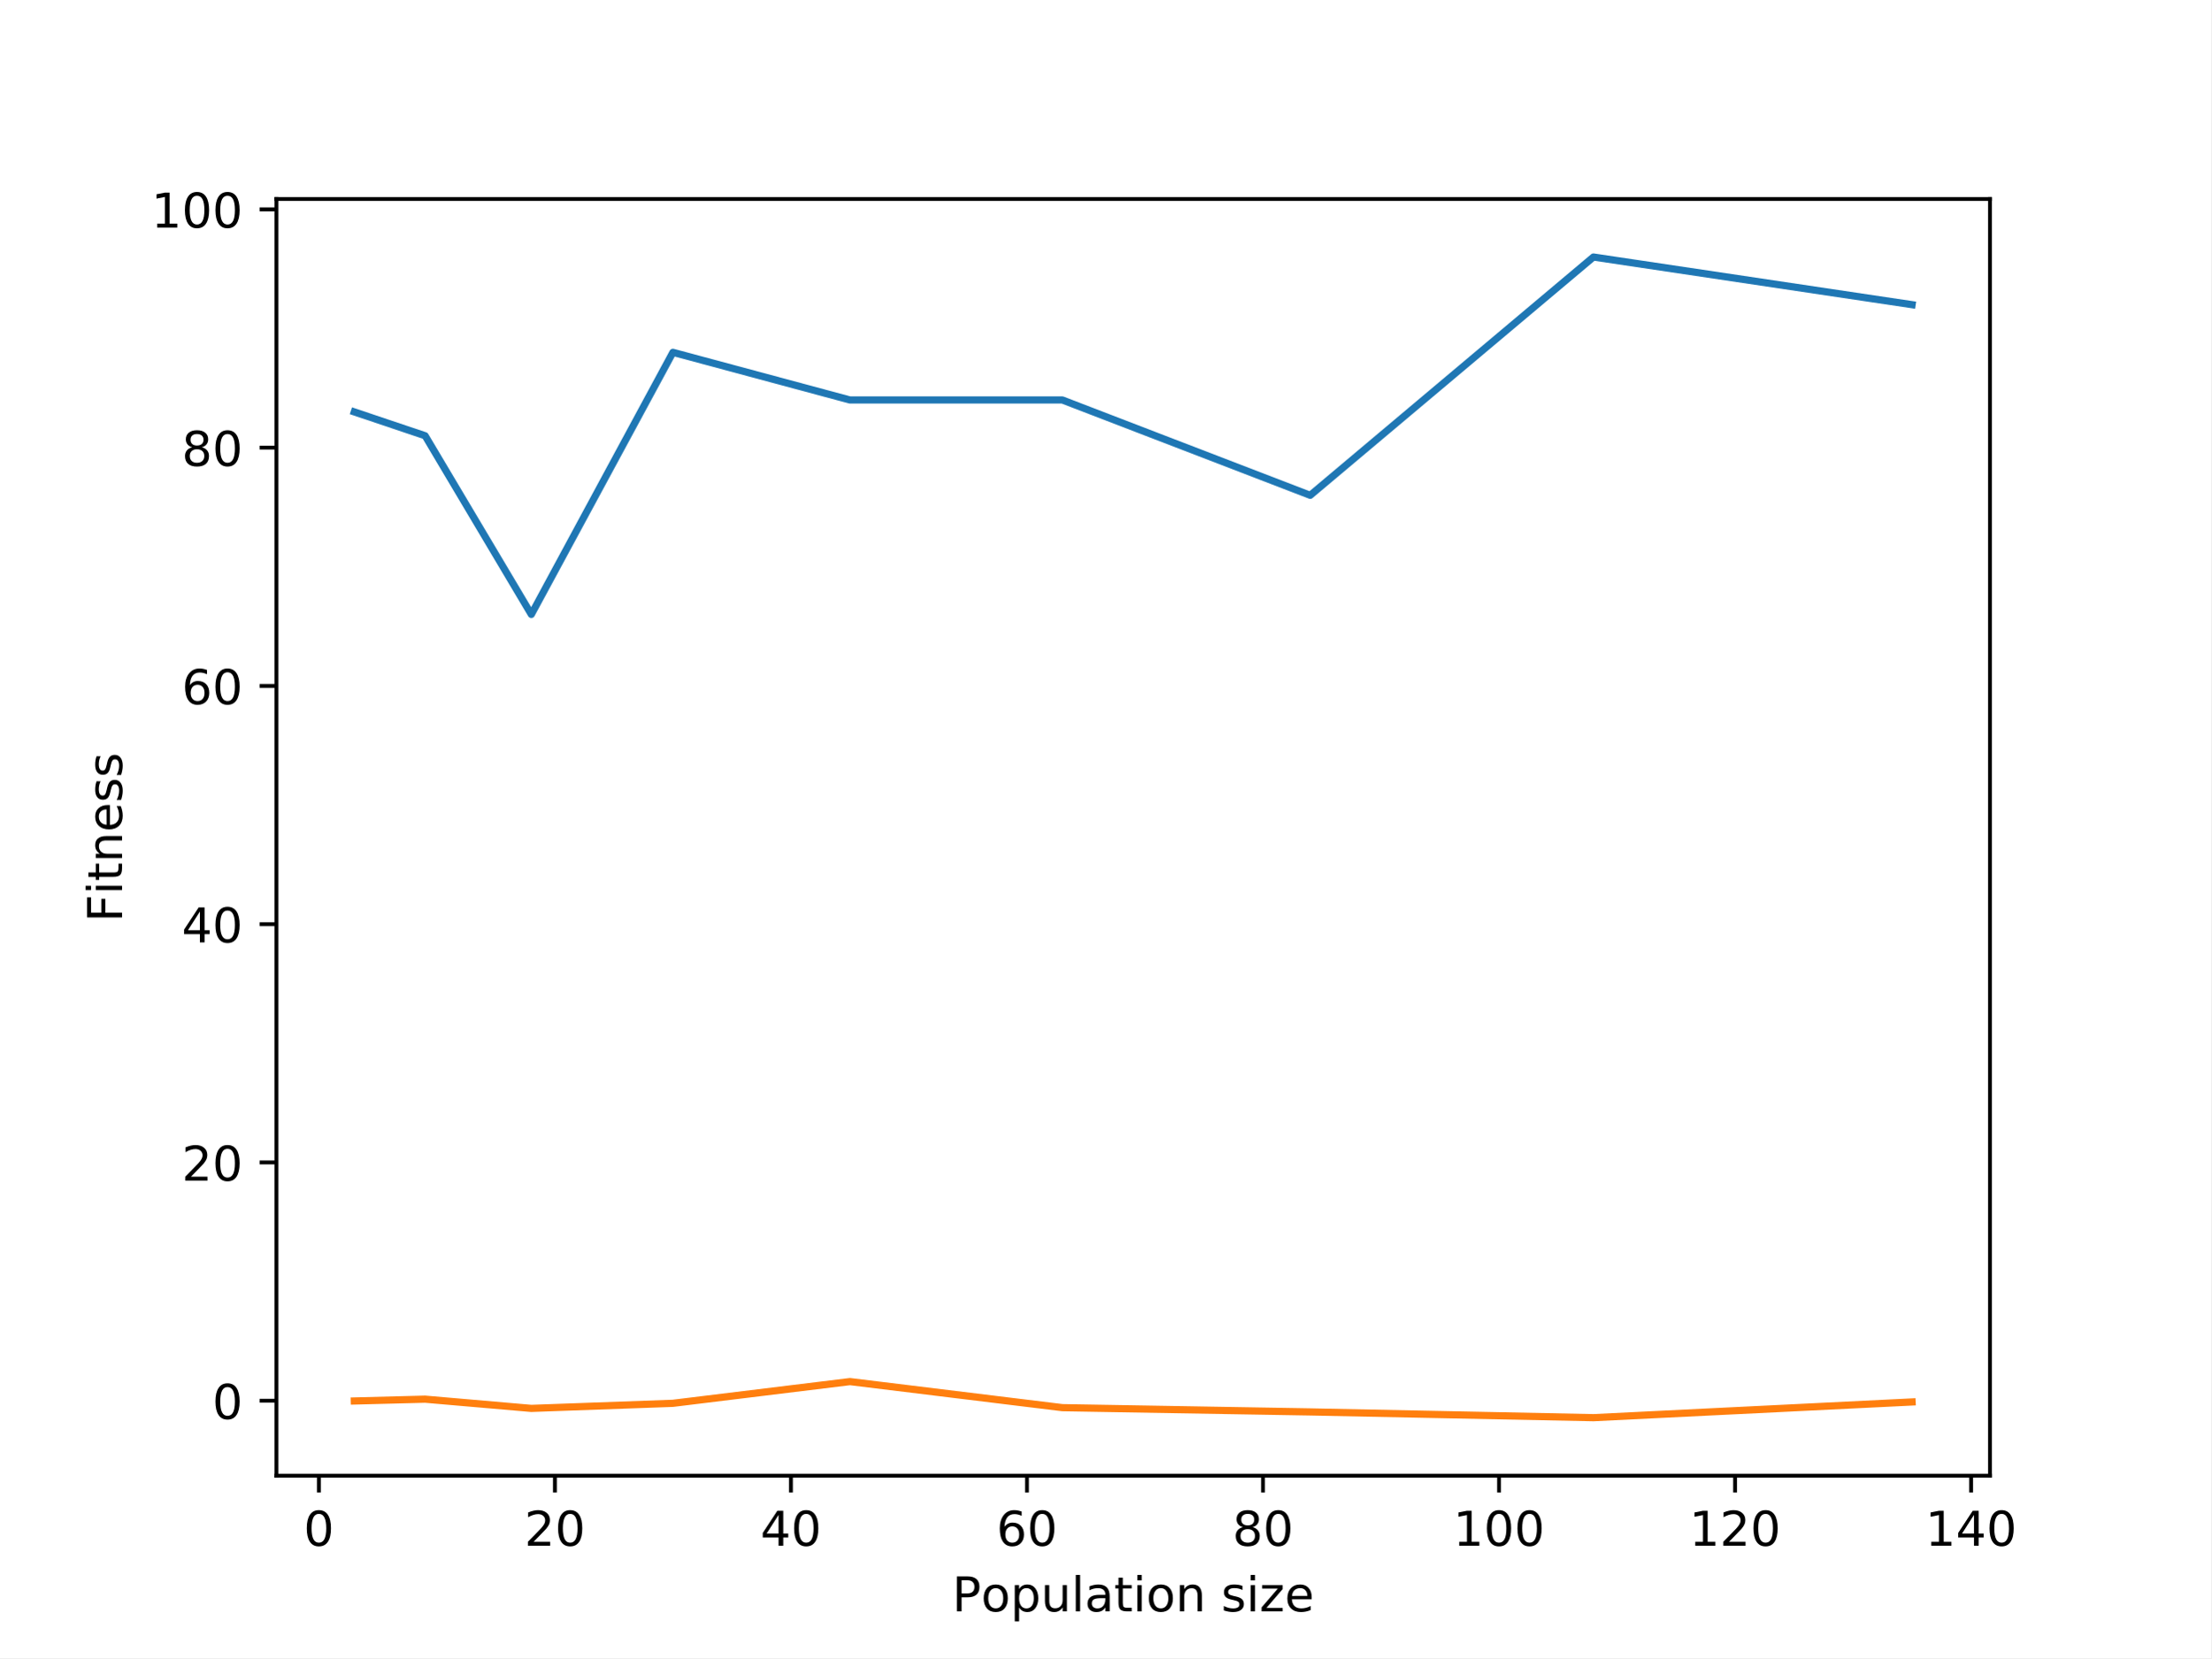
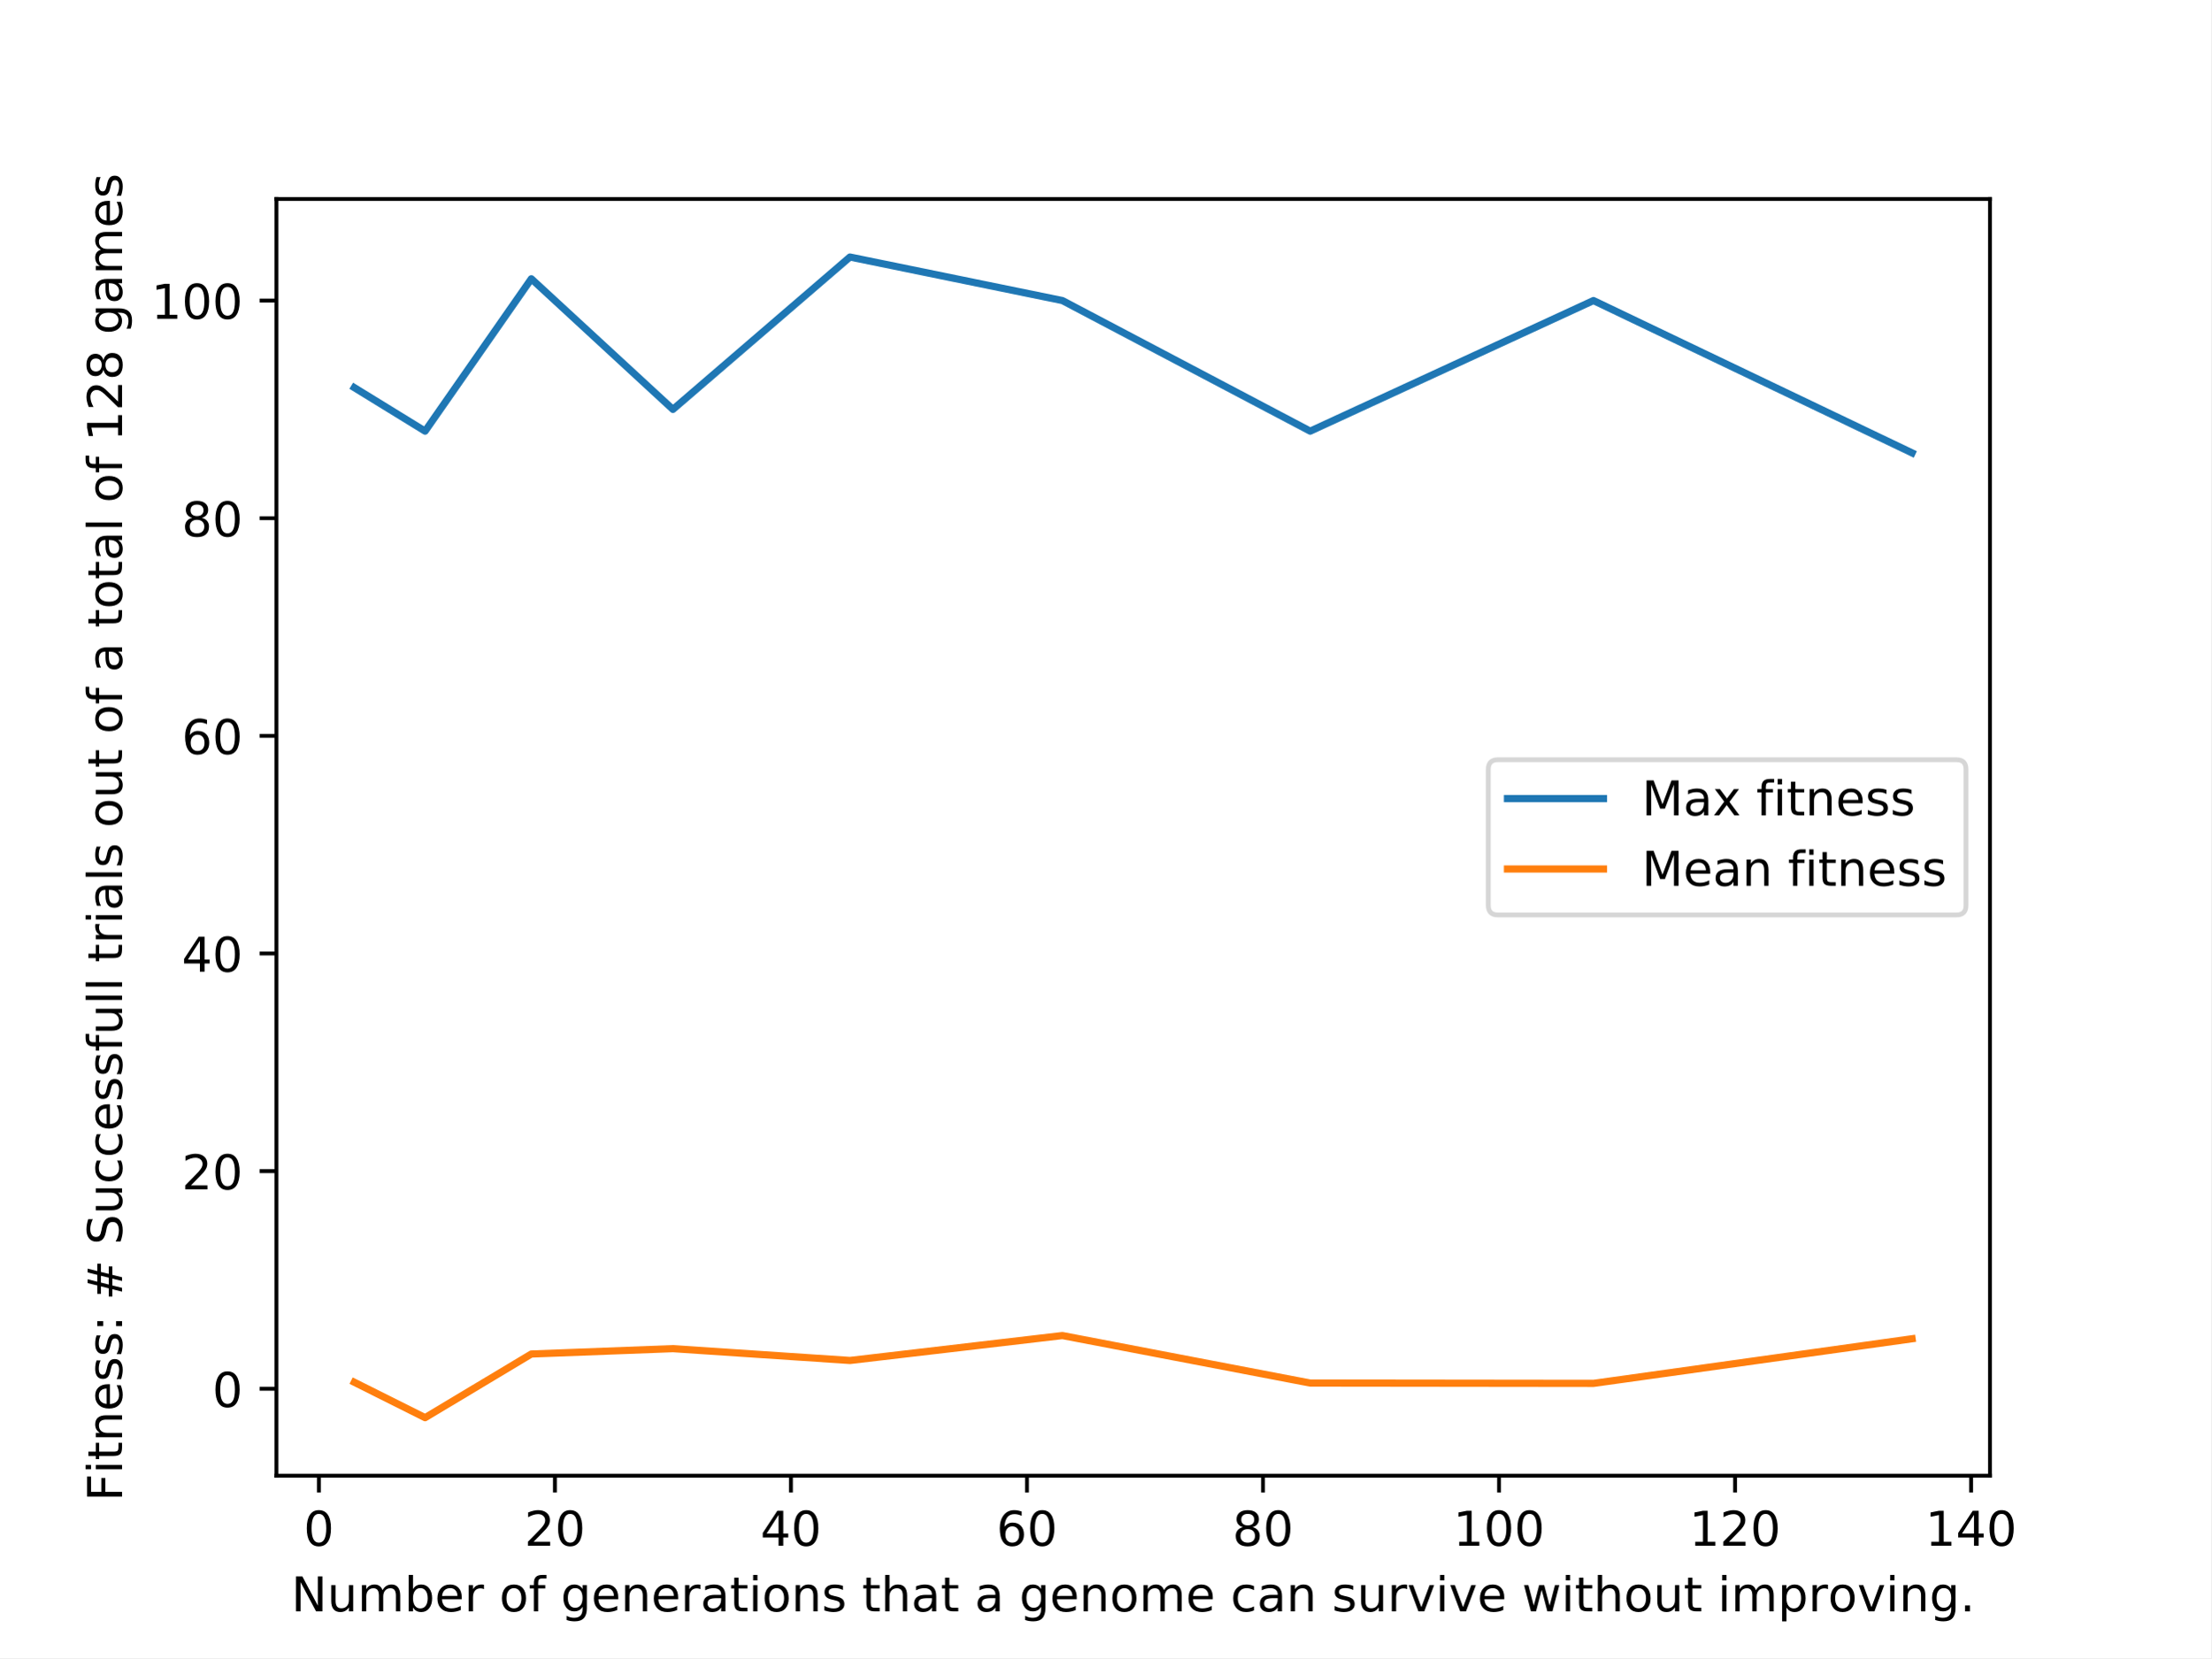
<svg xmlns="http://www.w3.org/2000/svg" xmlns:xlink="http://www.w3.org/1999/xlink" height="345.6pt" version="1.1" viewBox="0 0 460.8 345.6" width="460.8pt">
  <defs>
    <style type="text/css">
*{stroke-linecap:butt;stroke-linejoin:round;}
  </style>
  </defs>
  <g id="figure_1">
    <g id="patch_1">
      <path d="M 0 345.6  L 460.8 345.6  L 460.8 0  L 0 0  z " style="fill:#ffffff;" />
    </g>
    <g id="axes_1">
      <g id="patch_2">
        <path d="M 57.6 307.584  L 414.72 307.584  L 414.72 41.472  L 57.6 41.472  z " style="fill:#ffffff;" />
      </g>
      <g id="matplotlib.axis_1">
        <g id="xtick_1">
          <g id="line2d_1">
            <defs>
-               <path d="M 0 0  L 0 3.5  " id="m90aee3f25b" style="stroke:#000000;stroke-width:0.8;" />
-             </defs>
-             <g>
-               <use style="stroke:#000000;stroke-width:0.8;" x="66.454" xlink:href="#m90aee3f25b" y="307.584" />
+               <path d="M 0 0  L 0 3.5  " id="m0cbd61cb46" style="stroke:#000000;stroke-width:0.8;" />
+             </defs>
+             <g>
+               <use style="stroke:#000000;stroke-width:0.8;" x="66.454" xlink:href="#m0cbd61cb46" y="307.584" />
            </g>
          </g>
          <g id="text_1">
            <defs>
              <path d="M 31.781 66.406  Q 24.172 66.406 20.328 58.906  Q 16.5 51.422 16.5 36.375  Q 16.5 21.391 20.328 13.891  Q 24.172 6.391 31.781 6.391  Q 39.453 6.391 43.281 13.891  Q 47.125 21.391 47.125 36.375  Q 47.125 51.422 43.281 58.906  Q 39.453 66.406 31.781 66.406  z M 31.781 74.219  Q 44.047 74.219 50.516 64.516  Q 56.984 54.828 56.984 36.375  Q 56.984 17.969 50.516 8.266  Q 44.047 -1.422 31.781 -1.422  Q 19.531 -1.422 13.062 8.266  Q 6.594 17.969 6.594 36.375  Q 6.594 54.828 13.062 64.516  Q 19.531 74.219 31.781 74.219  z " id="DejaVuSans-48" />
            </defs>
            <g transform="translate(63.27296 322.1824)scale(0.1 -0.1)">
              <use xlink:href="#DejaVuSans-48" />
            </g>
          </g>
        </g>
        <g id="xtick_2">
          <g id="line2d_2">
            <g>
-               <use style="stroke:#000000;stroke-width:0.8;" x="115.644" xlink:href="#m90aee3f25b" y="307.584" />
+               <use style="stroke:#000000;stroke-width:0.8;" x="115.644" xlink:href="#m0cbd61cb46" y="307.584" />
            </g>
          </g>
          <g id="text_2">
            <defs>
              <path d="M 19.188 8.297  L 53.609 8.297  L 53.609 0  L 7.328 0  L 7.328 8.297  Q 12.938 14.109 22.625 23.891  Q 32.328 33.688 34.812 36.531  Q 39.547 41.844 41.422 45.531  Q 43.312 49.219 43.312 52.781  Q 43.312 58.594 39.234 62.25  Q 35.156 65.922 28.609 65.922  Q 23.969 65.922 18.812 64.312  Q 13.672 62.703 7.812 59.422  L 7.812 69.391  Q 13.766 71.781 18.938 73  Q 24.125 74.219 28.422 74.219  Q 39.75 74.219 46.484 68.547  Q 53.219 62.891 53.219 53.422  Q 53.219 48.922 51.531 44.891  Q 49.859 40.875 45.406 35.406  Q 44.188 33.984 37.641 27.219  Q 31.109 20.453 19.188 8.297  z " id="DejaVuSans-50" />
            </defs>
            <g transform="translate(109.2818 322.1824)scale(0.1 -0.1)">
              <use xlink:href="#DejaVuSans-50" />
              <use x="63.623" xlink:href="#DejaVuSans-48" />
            </g>
          </g>
        </g>
        <g id="xtick_3">
          <g id="line2d_3">
            <g>
-               <use style="stroke:#000000;stroke-width:0.8;" x="164.834" xlink:href="#m90aee3f25b" y="307.584" />
+               <use style="stroke:#000000;stroke-width:0.8;" x="164.834" xlink:href="#m0cbd61cb46" y="307.584" />
            </g>
          </g>
          <g id="text_3">
            <defs>
              <path d="M 37.797 64.312  L 12.891 25.391  L 37.797 25.391  z M 35.203 72.906  L 47.609 72.906  L 47.609 25.391  L 58.016 25.391  L 58.016 17.188  L 47.609 17.188  L 47.609 0  L 37.797 0  L 37.797 17.188  L 4.891 17.188  L 4.891 26.703  z " id="DejaVuSans-52" />
            </defs>
            <g transform="translate(158.4719 322.1824)scale(0.1 -0.1)">
              <use xlink:href="#DejaVuSans-52" />
              <use x="63.623" xlink:href="#DejaVuSans-48" />
            </g>
          </g>
        </g>
        <g id="xtick_4">
          <g id="line2d_4">
            <g>
-               <use style="stroke:#000000;stroke-width:0.8;" x="214.024" xlink:href="#m90aee3f25b" y="307.584" />
+               <use style="stroke:#000000;stroke-width:0.8;" x="214.024" xlink:href="#m0cbd61cb46" y="307.584" />
            </g>
          </g>
          <g id="text_4">
            <defs>
              <path d="M 33.016 40.375  Q 26.375 40.375 22.484 35.828  Q 18.609 31.297 18.609 23.391  Q 18.609 15.531 22.484 10.953  Q 26.375 6.391 33.016 6.391  Q 39.656 6.391 43.531 10.953  Q 47.406 15.531 47.406 23.391  Q 47.406 31.297 43.531 35.828  Q 39.656 40.375 33.016 40.375  z M 52.594 71.297  L 52.594 62.312  Q 48.875 64.062 45.094 64.984  Q 41.312 65.922 37.594 65.922  Q 27.828 65.922 22.672 59.328  Q 17.531 52.734 16.797 39.406  Q 19.672 43.656 24.016 45.922  Q 28.375 48.188 33.594 48.188  Q 44.578 48.188 50.953 41.516  Q 57.328 34.859 57.328 23.391  Q 57.328 12.156 50.688 5.359  Q 44.047 -1.422 33.016 -1.422  Q 20.359 -1.422 13.672 8.266  Q 6.984 17.969 6.984 36.375  Q 6.984 53.656 15.188 63.938  Q 23.391 74.219 37.203 74.219  Q 40.922 74.219 44.703 73.484  Q 48.484 72.75 52.594 71.297  z " id="DejaVuSans-54" />
            </defs>
            <g transform="translate(207.662 322.1824)scale(0.1 -0.1)">
              <use xlink:href="#DejaVuSans-54" />
              <use x="63.623" xlink:href="#DejaVuSans-48" />
            </g>
          </g>
        </g>
        <g id="xtick_5">
          <g id="line2d_5">
            <g>
-               <use style="stroke:#000000;stroke-width:0.8;" x="263.215" xlink:href="#m90aee3f25b" y="307.584" />
+               <use style="stroke:#000000;stroke-width:0.8;" x="263.215" xlink:href="#m0cbd61cb46" y="307.584" />
            </g>
          </g>
          <g id="text_5">
            <defs>
              <path d="M 31.781 34.625  Q 24.75 34.625 20.719 30.859  Q 16.703 27.094 16.703 20.516  Q 16.703 13.922 20.719 10.156  Q 24.75 6.391 31.781 6.391  Q 38.812 6.391 42.859 10.172  Q 46.922 13.969 46.922 20.516  Q 46.922 27.094 42.891 30.859  Q 38.875 34.625 31.781 34.625  z M 21.922 38.812  Q 15.578 40.375 12.031 44.719  Q 8.5 49.078 8.5 55.328  Q 8.5 64.062 14.719 69.141  Q 20.953 74.219 31.781 74.219  Q 42.672 74.219 48.875 69.141  Q 55.078 64.062 55.078 55.328  Q 55.078 49.078 51.531 44.719  Q 48 40.375 41.703 38.812  Q 48.828 37.156 52.797 32.312  Q 56.781 27.484 56.781 20.516  Q 56.781 9.906 50.312 4.234  Q 43.844 -1.422 31.781 -1.422  Q 19.734 -1.422 13.25 4.234  Q 6.781 9.906 6.781 20.516  Q 6.781 27.484 10.781 32.312  Q 14.797 37.156 21.922 38.812  z M 18.312 54.391  Q 18.312 48.734 21.844 45.562  Q 25.391 42.391 31.781 42.391  Q 38.141 42.391 41.719 45.562  Q 45.312 48.734 45.312 54.391  Q 45.312 60.062 41.719 63.234  Q 38.141 66.406 31.781 66.406  Q 25.391 66.406 21.844 63.234  Q 18.312 60.062 18.312 54.391  z " id="DejaVuSans-56" />
            </defs>
            <g transform="translate(256.852 322.1824)scale(0.1 -0.1)">
              <use xlink:href="#DejaVuSans-56" />
              <use x="63.623" xlink:href="#DejaVuSans-48" />
            </g>
          </g>
        </g>
        <g id="xtick_6">
          <g id="line2d_6">
            <g>
-               <use style="stroke:#000000;stroke-width:0.8;" x="312.405" xlink:href="#m90aee3f25b" y="307.584" />
+               <use style="stroke:#000000;stroke-width:0.8;" x="312.405" xlink:href="#m0cbd61cb46" y="307.584" />
            </g>
          </g>
          <g id="text_6">
            <defs>
              <path d="M 12.406 8.297  L 28.516 8.297  L 28.516 63.922  L 10.984 60.406  L 10.984 69.391  L 28.422 72.906  L 38.281 72.906  L 38.281 8.297  L 54.391 8.297  L 54.391 0  L 12.406 0  z " id="DejaVuSans-49" />
            </defs>
            <g transform="translate(302.8609 322.1824)scale(0.1 -0.1)">
              <use xlink:href="#DejaVuSans-49" />
              <use x="63.623" xlink:href="#DejaVuSans-48" />
              <use x="127.246" xlink:href="#DejaVuSans-48" />
            </g>
          </g>
        </g>
        <g id="xtick_7">
          <g id="line2d_7">
            <g>
-               <use style="stroke:#000000;stroke-width:0.8;" x="361.595" xlink:href="#m90aee3f25b" y="307.584" />
+               <use style="stroke:#000000;stroke-width:0.8;" x="361.595" xlink:href="#m0cbd61cb46" y="307.584" />
            </g>
          </g>
          <g id="text_7">
            <g transform="translate(352.051 322.1824)scale(0.1 -0.1)">
              <use xlink:href="#DejaVuSans-49" />
              <use x="63.623" xlink:href="#DejaVuSans-50" />
              <use x="127.246" xlink:href="#DejaVuSans-48" />
            </g>
          </g>
        </g>
        <g id="xtick_8">
          <g id="line2d_8">
            <g>
-               <use style="stroke:#000000;stroke-width:0.8;" x="410.785" xlink:href="#m90aee3f25b" y="307.584" />
+               <use style="stroke:#000000;stroke-width:0.8;" x="410.785" xlink:href="#m0cbd61cb46" y="307.584" />
            </g>
          </g>
          <g id="text_8">
            <g transform="translate(401.241 322.1824)scale(0.1 -0.1)">
              <use xlink:href="#DejaVuSans-49" />
              <use x="63.623" xlink:href="#DejaVuSans-52" />
              <use x="127.246" xlink:href="#DejaVuSans-48" />
            </g>
          </g>
        </g>
        <g id="text_9">
          <defs>
-             <path d="M 19.672 64.797  L 19.672 37.406  L 32.078 37.406  Q 38.969 37.406 42.719 40.969  Q 46.484 44.531 46.484 51.125  Q 46.484 57.672 42.719 61.234  Q 38.969 64.797 32.078 64.797  z M 9.812 72.906  L 32.078 72.906  Q 44.344 72.906 50.609 67.359  Q 56.891 61.812 56.891 51.125  Q 56.891 40.328 50.609 34.812  Q 44.344 29.297 32.078 29.297  L 19.672 29.297  L 19.672 0  L 9.812 0  z " id="DejaVuSans-80" />
+             <path d="M 9.812 72.906  L 23.094 72.906  L 55.422 11.922  L 55.422 72.906  L 64.984 72.906  L 64.984 0  L 51.703 0  L 19.391 60.984  L 19.391 0  L 9.812 0  z " id="DejaVuSans-78" />
+             <path d="M 8.5 21.578  L 8.5 54.688  L 17.484 54.688  L 17.484 21.922  Q 17.484 14.156 20.5 10.266  Q 23.531 6.391 29.594 6.391  Q 36.859 6.391 41.078 11.031  Q 45.312 15.672 45.312 23.688  L 45.312 54.688  L 54.297 54.688  L 54.297 0  L 45.312 0  L 45.312 8.406  Q 42.047 3.422 37.719 1  Q 33.406 -1.422 27.688 -1.422  Q 18.266 -1.422 13.375 4.438  Q 8.5 10.297 8.5 21.578  z M 31.109 56  z " id="DejaVuSans-117" />
+             <path d="M 52 44.188  Q 55.375 50.25 60.062 53.125  Q 64.75 56 71.094 56  Q 79.641 56 84.281 50.016  Q 88.922 44.047 88.922 33.016  L 88.922 0  L 79.891 0  L 79.891 32.719  Q 79.891 40.578 77.094 44.375  Q 74.312 48.188 68.609 48.188  Q 61.625 48.188 57.562 43.547  Q 53.516 38.922 53.516 30.906  L 53.516 0  L 44.484 0  L 44.484 32.719  Q 44.484 40.625 41.703 44.406  Q 38.922 48.188 33.109 48.188  Q 26.219 48.188 22.156 43.531  Q 18.109 38.875 18.109 30.906  L 18.109 0  L 9.078 0  L 9.078 54.688  L 18.109 54.688  L 18.109 46.188  Q 21.188 51.219 25.484 53.609  Q 29.781 56 35.688 56  Q 41.656 56 45.828 52.969  Q 50 49.953 52 44.188  z " id="DejaVuSans-109" />
+             <path d="M 48.688 27.297  Q 48.688 37.203 44.609 42.844  Q 40.531 48.484 33.406 48.484  Q 26.266 48.484 22.188 42.844  Q 18.109 37.203 18.109 27.297  Q 18.109 17.391 22.188 11.75  Q 26.266 6.109 33.406 6.109  Q 40.531 6.109 44.609 11.75  Q 48.688 17.391 48.688 27.297  z M 18.109 46.391  Q 20.953 51.266 25.266 53.625  Q 29.594 56 35.594 56  Q 45.562 56 51.781 48.094  Q 58.016 40.188 58.016 27.297  Q 58.016 14.406 51.781 6.484  Q 45.562 -1.422 35.594 -1.422  Q 29.594 -1.422 25.266 0.953  Q 20.953 3.328 18.109 8.203  L 18.109 0  L 9.078 0  L 9.078 75.984  L 18.109 75.984  z " id="DejaVuSans-98" />
+             <path d="M 56.203 29.594  L 56.203 25.203  L 14.891 25.203  Q 15.484 15.922 20.484 11.062  Q 25.484 6.203 34.422 6.203  Q 39.594 6.203 44.453 7.469  Q 49.312 8.734 54.109 11.281  L 54.109 2.781  Q 49.266 0.734 44.188 -0.344  Q 39.109 -1.422 33.891 -1.422  Q 20.797 -1.422 13.156 6.188  Q 5.516 13.812 5.516 26.812  Q 5.516 40.234 12.766 48.109  Q 20.016 56 32.328 56  Q 43.359 56 49.781 48.891  Q 56.203 41.797 56.203 29.594  z M 47.219 32.234  Q 47.125 39.594 43.094 43.984  Q 39.062 48.391 32.422 48.391  Q 24.906 48.391 20.391 44.141  Q 15.875 39.891 15.188 32.172  z " id="DejaVuSans-101" />
+             <path d="M 41.109 46.297  Q 39.594 47.172 37.812 47.578  Q 36.031 48 33.891 48  Q 26.266 48 22.188 43.047  Q 18.109 38.094 18.109 28.812  L 18.109 0  L 9.078 0  L 9.078 54.688  L 18.109 54.688  L 18.109 46.188  Q 20.953 51.172 25.484 53.578  Q 30.031 56 36.531 56  Q 37.453 56 38.578 55.875  Q 39.703 55.766 41.062 55.516  z " id="DejaVuSans-114" />
+             <path id="DejaVuSans-32" />
            <path d="M 30.609 48.391  Q 23.391 48.391 19.188 42.75  Q 14.984 37.109 14.984 27.297  Q 14.984 17.484 19.156 11.844  Q 23.344 6.203 30.609 6.203  Q 37.797 6.203 41.984 11.859  Q 46.188 17.531 46.188 27.297  Q 46.188 37.016 41.984 42.703  Q 37.797 48.391 30.609 48.391  z M 30.609 56  Q 42.328 56 49.016 48.375  Q 55.719 40.766 55.719 27.297  Q 55.719 13.875 49.016 6.219  Q 42.328 -1.422 30.609 -1.422  Q 18.844 -1.422 12.172 6.219  Q 5.516 13.875 5.516 27.297  Q 5.516 40.766 12.172 48.375  Q 18.844 56 30.609 56  z " id="DejaVuSans-111" />
-             <path d="M 18.109 8.203  L 18.109 -20.797  L 9.078 -20.797  L 9.078 54.688  L 18.109 54.688  L 18.109 46.391  Q 20.953 51.266 25.266 53.625  Q 29.594 56 35.594 56  Q 45.562 56 51.781 48.094  Q 58.016 40.188 58.016 27.297  Q 58.016 14.406 51.781 6.484  Q 45.562 -1.422 35.594 -1.422  Q 29.594 -1.422 25.266 0.953  Q 20.953 3.328 18.109 8.203  z M 48.688 27.297  Q 48.688 37.203 44.609 42.844  Q 40.531 48.484 33.406 48.484  Q 26.266 48.484 22.188 42.844  Q 18.109 37.203 18.109 27.297  Q 18.109 17.391 22.188 11.75  Q 26.266 6.109 33.406 6.109  Q 40.531 6.109 44.609 11.75  Q 48.688 17.391 48.688 27.297  z " id="DejaVuSans-112" />
-             <path d="M 8.5 21.578  L 8.5 54.688  L 17.484 54.688  L 17.484 21.922  Q 17.484 14.156 20.5 10.266  Q 23.531 6.391 29.594 6.391  Q 36.859 6.391 41.078 11.031  Q 45.312 15.672 45.312 23.688  L 45.312 54.688  L 54.297 54.688  L 54.297 0  L 45.312 0  L 45.312 8.406  Q 42.047 3.422 37.719 1  Q 33.406 -1.422 27.688 -1.422  Q 18.266 -1.422 13.375 4.438  Q 8.5 10.297 8.5 21.578  z M 31.109 56  z " id="DejaVuSans-117" />
-             <path d="M 9.422 75.984  L 18.406 75.984  L 18.406 0  L 9.422 0  z " id="DejaVuSans-108" />
+             <path d="M 37.109 75.984  L 37.109 68.5  L 28.516 68.5  Q 23.688 68.5 21.797 66.547  Q 19.922 64.594 19.922 59.516  L 19.922 54.688  L 34.719 54.688  L 34.719 47.703  L 19.922 47.703  L 19.922 0  L 10.891 0  L 10.891 47.703  L 2.297 47.703  L 2.297 54.688  L 10.891 54.688  L 10.891 58.5  Q 10.891 67.625 15.141 71.797  Q 19.391 75.984 28.609 75.984  z " id="DejaVuSans-102" />
+             <path d="M 45.406 27.984  Q 45.406 37.75 41.375 43.109  Q 37.359 48.484 30.078 48.484  Q 22.859 48.484 18.828 43.109  Q 14.797 37.75 14.797 27.984  Q 14.797 18.266 18.828 12.891  Q 22.859 7.516 30.078 7.516  Q 37.359 7.516 41.375 12.891  Q 45.406 18.266 45.406 27.984  z M 54.391 6.781  Q 54.391 -7.172 48.188 -13.984  Q 42 -20.797 29.203 -20.797  Q 24.469 -20.797 20.266 -20.094  Q 16.062 -19.391 12.109 -17.922  L 12.109 -9.188  Q 16.062 -11.328 19.922 -12.344  Q 23.781 -13.375 27.781 -13.375  Q 36.625 -13.375 41.016 -8.766  Q 45.406 -4.156 45.406 5.172  L 45.406 9.625  Q 42.625 4.781 38.281 2.391  Q 33.938 0 27.875 0  Q 17.828 0 11.672 7.656  Q 5.516 15.328 5.516 27.984  Q 5.516 40.672 11.672 48.328  Q 17.828 56 27.875 56  Q 33.938 56 38.281 53.609  Q 42.625 51.219 45.406 46.391  L 45.406 54.688  L 54.391 54.688  z " id="DejaVuSans-103" />
+             <path d="M 54.891 33.016  L 54.891 0  L 45.906 0  L 45.906 32.719  Q 45.906 40.484 42.875 44.328  Q 39.844 48.188 33.797 48.188  Q 26.516 48.188 22.312 43.547  Q 18.109 38.922 18.109 30.906  L 18.109 0  L 9.078 0  L 9.078 54.688  L 18.109 54.688  L 18.109 46.188  Q 21.344 51.125 25.703 53.562  Q 30.078 56 35.797 56  Q 45.219 56 50.047 50.172  Q 54.891 44.344 54.891 33.016  z " id="DejaVuSans-110" />
            <path d="M 34.281 27.484  Q 23.391 27.484 19.188 25  Q 14.984 22.516 14.984 16.5  Q 14.984 11.719 18.141 8.906  Q 21.297 6.109 26.703 6.109  Q 34.188 6.109 38.703 11.406  Q 43.219 16.703 43.219 25.484  L 43.219 27.484  z M 52.203 31.203  L 52.203 0  L 43.219 0  L 43.219 8.297  Q 40.141 3.328 35.547 0.953  Q 30.953 -1.422 24.312 -1.422  Q 15.922 -1.422 10.953 3.297  Q 6 8.016 6 15.922  Q 6 25.141 12.172 29.828  Q 18.359 34.516 30.609 34.516  L 43.219 34.516  L 43.219 35.406  Q 43.219 41.609 39.141 45  Q 35.062 48.391 27.688 48.391  Q 23 48.391 18.547 47.266  Q 14.109 46.141 10.016 43.891  L 10.016 52.203  Q 14.938 54.109 19.578 55.047  Q 24.219 56 28.609 56  Q 40.484 56 46.344 49.844  Q 52.203 43.703 52.203 31.203  z " id="DejaVuSans-97" />
            <path d="M 18.312 70.219  L 18.312 54.688  L 36.812 54.688  L 36.812 47.703  L 18.312 47.703  L 18.312 18.016  Q 18.312 11.328 20.141 9.422  Q 21.969 7.516 27.594 7.516  L 36.812 7.516  L 36.812 0  L 27.594 0  Q 17.188 0 13.234 3.875  Q 9.281 7.766 9.281 18.016  L 9.281 47.703  L 2.688 47.703  L 2.688 54.688  L 9.281 54.688  L 9.281 70.219  z " id="DejaVuSans-116" />
            <path d="M 9.422 54.688  L 18.406 54.688  L 18.406 0  L 9.422 0  z M 9.422 75.984  L 18.406 75.984  L 18.406 64.594  L 9.422 64.594  z " id="DejaVuSans-105" />
-             <path d="M 54.891 33.016  L 54.891 0  L 45.906 0  L 45.906 32.719  Q 45.906 40.484 42.875 44.328  Q 39.844 48.188 33.797 48.188  Q 26.516 48.188 22.312 43.547  Q 18.109 38.922 18.109 30.906  L 18.109 0  L 9.078 0  L 9.078 54.688  L 18.109 54.688  L 18.109 46.188  Q 21.344 51.125 25.703 53.562  Q 30.078 56 35.797 56  Q 45.219 56 50.047 50.172  Q 54.891 44.344 54.891 33.016  z " id="DejaVuSans-110" />
-             <path id="DejaVuSans-32" />
            <path d="M 44.281 53.078  L 44.281 44.578  Q 40.484 46.531 36.375 47.5  Q 32.281 48.484 27.875 48.484  Q 21.188 48.484 17.844 46.438  Q 14.5 44.391 14.5 40.281  Q 14.5 37.156 16.891 35.375  Q 19.281 33.594 26.516 31.984  L 29.594 31.297  Q 39.156 29.25 43.188 25.516  Q 47.219 21.781 47.219 15.094  Q 47.219 7.469 41.188 3.016  Q 35.156 -1.422 24.609 -1.422  Q 20.219 -1.422 15.453 -0.562  Q 10.688 0.297 5.422 2  L 5.422 11.281  Q 10.406 8.688 15.234 7.391  Q 20.062 6.109 24.812 6.109  Q 31.156 6.109 34.562 8.281  Q 37.984 10.453 37.984 14.406  Q 37.984 18.062 35.516 20.016  Q 33.062 21.969 24.703 23.781  L 21.578 24.516  Q 13.234 26.266 9.516 29.906  Q 5.812 33.547 5.812 39.891  Q 5.812 47.609 11.281 51.797  Q 16.75 56 26.812 56  Q 31.781 56 36.172 55.266  Q 40.578 54.547 44.281 53.078  z " id="DejaVuSans-115" />
-             <path d="M 5.516 54.688  L 48.188 54.688  L 48.188 46.484  L 14.406 7.172  L 48.188 7.172  L 48.188 0  L 4.297 0  L 4.297 8.203  L 38.094 47.516  L 5.516 47.516  z " id="DejaVuSans-122" />
-             <path d="M 56.203 29.594  L 56.203 25.203  L 14.891 25.203  Q 15.484 15.922 20.484 11.062  Q 25.484 6.203 34.422 6.203  Q 39.594 6.203 44.453 7.469  Q 49.312 8.734 54.109 11.281  L 54.109 2.781  Q 49.266 0.734 44.188 -0.344  Q 39.109 -1.422 33.891 -1.422  Q 20.797 -1.422 13.156 6.188  Q 5.516 13.812 5.516 26.812  Q 5.516 40.234 12.766 48.109  Q 20.016 56 32.328 56  Q 43.359 56 49.781 48.891  Q 56.203 41.797 56.203 29.594  z M 47.219 32.234  Q 47.125 39.594 43.094 43.984  Q 39.062 48.391 32.422 48.391  Q 24.906 48.391 20.391 44.141  Q 15.875 39.891 15.188 32.172  z " id="DejaVuSans-101" />
+             <path d="M 54.891 33.016  L 54.891 0  L 45.906 0  L 45.906 32.719  Q 45.906 40.484 42.875 44.328  Q 39.844 48.188 33.797 48.188  Q 26.516 48.188 22.312 43.547  Q 18.109 38.922 18.109 30.906  L 18.109 0  L 9.078 0  L 9.078 75.984  L 18.109 75.984  L 18.109 46.188  Q 21.344 51.125 25.703 53.562  Q 30.078 56 35.797 56  Q 45.219 56 50.047 50.172  Q 54.891 44.344 54.891 33.016  z " id="DejaVuSans-104" />
+             <path d="M 48.781 52.594  L 48.781 44.188  Q 44.969 46.297 41.141 47.344  Q 37.312 48.391 33.406 48.391  Q 24.656 48.391 19.812 42.844  Q 14.984 37.312 14.984 27.297  Q 14.984 17.281 19.812 11.734  Q 24.656 6.203 33.406 6.203  Q 37.312 6.203 41.141 7.25  Q 44.969 8.297 48.781 10.406  L 48.781 2.094  Q 45.016 0.344 40.984 -0.531  Q 36.969 -1.422 32.422 -1.422  Q 20.062 -1.422 12.781 6.344  Q 5.516 14.109 5.516 27.297  Q 5.516 40.672 12.859 48.328  Q 20.219 56 33.016 56  Q 37.156 56 41.109 55.141  Q 45.062 54.297 48.781 52.594  z " id="DejaVuSans-99" />
+             <path d="M 2.984 54.688  L 12.5 54.688  L 29.594 8.797  L 46.688 54.688  L 56.203 54.688  L 35.688 0  L 23.484 0  z " id="DejaVuSans-118" />
+             <path d="M 4.203 54.688  L 13.188 54.688  L 24.422 12.016  L 35.594 54.688  L 46.188 54.688  L 57.422 12.016  L 68.609 54.688  L 77.594 54.688  L 63.281 0  L 52.688 0  L 40.922 44.828  L 29.109 0  L 18.5 0  z " id="DejaVuSans-119" />
+             <path d="M 18.109 8.203  L 18.109 -20.797  L 9.078 -20.797  L 9.078 54.688  L 18.109 54.688  L 18.109 46.391  Q 20.953 51.266 25.266 53.625  Q 29.594 56 35.594 56  Q 45.562 56 51.781 48.094  Q 58.016 40.188 58.016 27.297  Q 58.016 14.406 51.781 6.484  Q 45.562 -1.422 35.594 -1.422  Q 29.594 -1.422 25.266 0.953  Q 20.953 3.328 18.109 8.203  z M 48.688 27.297  Q 48.688 37.203 44.609 42.844  Q 40.531 48.484 33.406 48.484  Q 26.266 48.484 22.188 42.844  Q 18.109 37.203 18.109 27.297  Q 18.109 17.391 22.188 11.75  Q 26.266 6.109 33.406 6.109  Q 40.531 6.109 44.609 11.75  Q 48.688 17.391 48.688 27.297  z " id="DejaVuSans-112" />
+             <path d="M 10.688 12.406  L 21 12.406  L 21 0  L 10.688 0  z " id="DejaVuSans-46" />
          </defs>
-           <g transform="translate(198.4311 335.8606)scale(0.1 -0.1)">
-             <use xlink:href="#DejaVuSans-80" />
-             <use x="60.256" xlink:href="#DejaVuSans-111" />
-             <use x="121.438" xlink:href="#DejaVuSans-112" />
-             <use x="184.914" xlink:href="#DejaVuSans-117" />
-             <use x="248.293" xlink:href="#DejaVuSans-108" />
-             <use x="276.076" xlink:href="#DejaVuSans-97" />
-             <use x="337.355" xlink:href="#DejaVuSans-116" />
-             <use x="376.564" xlink:href="#DejaVuSans-105" />
-             <use x="404.348" xlink:href="#DejaVuSans-111" />
-             <use x="465.529" xlink:href="#DejaVuSans-110" />
-             <use x="528.908" xlink:href="#DejaVuSans-32" />
-             <use x="560.695" xlink:href="#DejaVuSans-115" />
-             <use x="612.795" xlink:href="#DejaVuSans-105" />
-             <use x="640.578" xlink:href="#DejaVuSans-122" />
-             <use x="693.068" xlink:href="#DejaVuSans-101" />
+           <g transform="translate(60.69438 335.8606)scale(0.1 -0.1)">
+             <use xlink:href="#DejaVuSans-78" />
+             <use x="74.805" xlink:href="#DejaVuSans-117" />
+             <use x="138.184" xlink:href="#DejaVuSans-109" />
+             <use x="235.596" xlink:href="#DejaVuSans-98" />
+             <use x="299.072" xlink:href="#DejaVuSans-101" />
+             <use x="360.596" xlink:href="#DejaVuSans-114" />
+             <use x="401.709" xlink:href="#DejaVuSans-32" />
+             <use x="433.496" xlink:href="#DejaVuSans-111" />
+             <use x="494.678" xlink:href="#DejaVuSans-102" />
+             <use x="529.883" xlink:href="#DejaVuSans-32" />
+             <use x="561.67" xlink:href="#DejaVuSans-103" />
+             <use x="625.146" xlink:href="#DejaVuSans-101" />
+             <use x="686.67" xlink:href="#DejaVuSans-110" />
+             <use x="750.049" xlink:href="#DejaVuSans-101" />
+             <use x="811.572" xlink:href="#DejaVuSans-114" />
+             <use x="852.686" xlink:href="#DejaVuSans-97" />
+             <use x="913.965" xlink:href="#DejaVuSans-116" />
+             <use x="953.174" xlink:href="#DejaVuSans-105" />
+             <use x="980.957" xlink:href="#DejaVuSans-111" />
+             <use x="1042.139" xlink:href="#DejaVuSans-110" />
+             <use x="1105.518" xlink:href="#DejaVuSans-115" />
+             <use x="1157.617" xlink:href="#DejaVuSans-32" />
+             <use x="1189.404" xlink:href="#DejaVuSans-116" />
+             <use x="1228.613" xlink:href="#DejaVuSans-104" />
+             <use x="1291.992" xlink:href="#DejaVuSans-97" />
+             <use x="1353.271" xlink:href="#DejaVuSans-116" />
+             <use x="1392.48" xlink:href="#DejaVuSans-32" />
+             <use x="1424.268" xlink:href="#DejaVuSans-97" />
+             <use x="1485.547" xlink:href="#DejaVuSans-32" />
+             <use x="1517.334" xlink:href="#DejaVuSans-103" />
+             <use x="1580.811" xlink:href="#DejaVuSans-101" />
+             <use x="1642.334" xlink:href="#DejaVuSans-110" />
+             <use x="1705.713" xlink:href="#DejaVuSans-111" />
+             <use x="1766.895" xlink:href="#DejaVuSans-109" />
+             <use x="1864.307" xlink:href="#DejaVuSans-101" />
+             <use x="1925.83" xlink:href="#DejaVuSans-32" />
+             <use x="1957.617" xlink:href="#DejaVuSans-99" />
+             <use x="2012.598" xlink:href="#DejaVuSans-97" />
+             <use x="2073.877" xlink:href="#DejaVuSans-110" />
+             <use x="2137.256" xlink:href="#DejaVuSans-32" />
+             <use x="2169.043" xlink:href="#DejaVuSans-115" />
+             <use x="2221.143" xlink:href="#DejaVuSans-117" />
+             <use x="2284.521" xlink:href="#DejaVuSans-114" />
+             <use x="2325.635" xlink:href="#DejaVuSans-118" />
+             <use x="2384.814" xlink:href="#DejaVuSans-105" />
+             <use x="2412.598" xlink:href="#DejaVuSans-118" />
+             <use x="2471.777" xlink:href="#DejaVuSans-101" />
+             <use x="2533.301" xlink:href="#DejaVuSans-32" />
+             <use x="2565.088" xlink:href="#DejaVuSans-119" />
+             <use x="2646.875" xlink:href="#DejaVuSans-105" />
+             <use x="2674.658" xlink:href="#DejaVuSans-116" />
+             <use x="2713.867" xlink:href="#DejaVuSans-104" />
+             <use x="2777.246" xlink:href="#DejaVuSans-111" />
+             <use x="2838.428" xlink:href="#DejaVuSans-117" />
+             <use x="2901.807" xlink:href="#DejaVuSans-116" />
+             <use x="2941.016" xlink:href="#DejaVuSans-32" />
+             <use x="2972.803" xlink:href="#DejaVuSans-105" />
+             <use x="3000.586" xlink:href="#DejaVuSans-109" />
+             <use x="3097.998" xlink:href="#DejaVuSans-112" />
+             <use x="3161.475" xlink:href="#DejaVuSans-114" />
+             <use x="3202.557" xlink:href="#DejaVuSans-111" />
+             <use x="3263.738" xlink:href="#DejaVuSans-118" />
+             <use x="3322.918" xlink:href="#DejaVuSans-105" />
+             <use x="3350.701" xlink:href="#DejaVuSans-110" />
+             <use x="3414.08" xlink:href="#DejaVuSans-103" />
+             <use x="3477.557" xlink:href="#DejaVuSans-46" />
          </g>
        </g>
      </g>
      <g id="matplotlib.axis_2">
        <g id="ytick_1">
          <g id="line2d_9">
            <defs>
-               <path d="M 0 0  L -3.5 0  " id="mc8c8608cd9" style="stroke:#000000;stroke-width:0.8;" />
-             </defs>
-             <g>
-               <use style="stroke:#000000;stroke-width:0.8;" x="57.6" xlink:href="#mc8c8608cd9" y="291.953" />
+               <path d="M 0 0  L -3.5 0  " id="mdb364155b2" style="stroke:#000000;stroke-width:0.8;" />
+             </defs>
+             <g>
+               <use style="stroke:#000000;stroke-width:0.8;" x="57.6" xlink:href="#mdb364155b2" y="289.466" />
            </g>
          </g>
          <g id="text_10">
-             <g transform="translate(44.2375 295.7522)scale(0.1 -0.1)">
+             <g transform="translate(44.2375 293.2652)scale(0.1 -0.1)">
              <use xlink:href="#DejaVuSans-48" />
            </g>
          </g>
        </g>
        <g id="ytick_2">
          <g id="line2d_10">
            <g>
-               <use style="stroke:#000000;stroke-width:0.8;" x="57.6" xlink:href="#mc8c8608cd9" y="242.289" />
+               <use style="stroke:#000000;stroke-width:0.8;" x="57.6" xlink:href="#mdb364155b2" y="244.101" />
            </g>
          </g>
          <g id="text_11">
-             <g transform="translate(37.875 246.0887)scale(0.1 -0.1)">
+             <g transform="translate(37.875 247.9002)scale(0.1 -0.1)">
              <use xlink:href="#DejaVuSans-50" />
              <use x="63.623" xlink:href="#DejaVuSans-48" />
            </g>
          </g>
        </g>
        <g id="ytick_3">
          <g id="line2d_11">
            <g>
-               <use style="stroke:#000000;stroke-width:0.8;" x="57.6" xlink:href="#mc8c8608cd9" y="192.626" />
+               <use style="stroke:#000000;stroke-width:0.8;" x="57.6" xlink:href="#mdb364155b2" y="198.736" />
            </g>
          </g>
          <g id="text_12">
-             <g transform="translate(37.875 196.4251)scale(0.1 -0.1)">
+             <g transform="translate(37.875 202.5352)scale(0.1 -0.1)">
              <use xlink:href="#DejaVuSans-52" />
              <use x="63.623" xlink:href="#DejaVuSans-48" />
            </g>
          </g>
        </g>
        <g id="ytick_4">
          <g id="line2d_12">
            <g>
-               <use style="stroke:#000000;stroke-width:0.8;" x="57.6" xlink:href="#mc8c8608cd9" y="142.962" />
+               <use style="stroke:#000000;stroke-width:0.8;" x="57.6" xlink:href="#mdb364155b2" y="153.371" />
            </g>
          </g>
          <g id="text_13">
-             <g transform="translate(37.875 146.7616)scale(0.1 -0.1)">
+             <g transform="translate(37.875 157.1702)scale(0.1 -0.1)">
              <use xlink:href="#DejaVuSans-54" />
              <use x="63.623" xlink:href="#DejaVuSans-48" />
            </g>
          </g>
        </g>
        <g id="ytick_5">
          <g id="line2d_13">
            <g>
-               <use style="stroke:#000000;stroke-width:0.8;" x="57.6" xlink:href="#mc8c8608cd9" y="93.299" />
+               <use style="stroke:#000000;stroke-width:0.8;" x="57.6" xlink:href="#mdb364155b2" y="108.006" />
            </g>
          </g>
          <g id="text_14">
-             <g transform="translate(37.875 97.09805)scale(0.1 -0.1)">
+             <g transform="translate(37.875 111.8052)scale(0.1 -0.1)">
              <use xlink:href="#DejaVuSans-56" />
              <use x="63.623" xlink:href="#DejaVuSans-48" />
            </g>
          </g>
        </g>
        <g id="ytick_6">
          <g id="line2d_14">
            <g>
-               <use style="stroke:#000000;stroke-width:0.8;" x="57.6" xlink:href="#mc8c8608cd9" y="43.635" />
+               <use style="stroke:#000000;stroke-width:0.8;" x="57.6" xlink:href="#mdb364155b2" y="62.641" />
            </g>
          </g>
          <g id="text_15">
-             <g transform="translate(31.5125 47.43451)scale(0.1 -0.1)">
+             <g transform="translate(31.5125 66.44022)scale(0.1 -0.1)">
              <use xlink:href="#DejaVuSans-49" />
              <use x="63.623" xlink:href="#DejaVuSans-48" />
              <use x="127.246" xlink:href="#DejaVuSans-48" />
            </g>
          </g>
        </g>
        <g id="text_16">
          <defs>
            <path d="M 9.812 72.906  L 51.703 72.906  L 51.703 64.594  L 19.672 64.594  L 19.672 43.109  L 48.578 43.109  L 48.578 34.812  L 19.672 34.812  L 19.672 0  L 9.812 0  z " id="DejaVuSans-70" />
+             <path d="M 11.719 12.406  L 22.016 12.406  L 22.016 0  L 11.719 0  z M 11.719 51.703  L 22.016 51.703  L 22.016 39.312  L 11.719 39.312  z " id="DejaVuSans-58" />
+             <path d="M 51.125 44  L 36.922 44  L 32.812 27.688  L 47.125 27.688  z M 43.797 71.781  L 38.719 51.516  L 52.984 51.516  L 58.109 71.781  L 65.922 71.781  L 60.891 51.516  L 76.125 51.516  L 76.125 44  L 58.984 44  L 54.984 27.688  L 70.516 27.688  L 70.516 20.219  L 53.078 20.219  L 48 0  L 40.188 0  L 45.219 20.219  L 30.906 20.219  L 25.875 0  L 18.016 0  L 23.094 20.219  L 7.719 20.219  L 7.719 27.688  L 24.906 27.688  L 29 44  L 13.281 44  L 13.281 51.516  L 30.906 51.516  L 35.891 71.781  z " id="DejaVuSans-35" />
+             <path d="M 53.516 70.516  L 53.516 60.891  Q 47.906 63.578 42.922 64.891  Q 37.938 66.219 33.297 66.219  Q 25.25 66.219 20.875 63.094  Q 16.5 59.969 16.5 54.203  Q 16.5 49.359 19.406 46.891  Q 22.312 44.438 30.422 42.922  L 36.375 41.703  Q 47.406 39.594 52.656 34.297  Q 57.906 29 57.906 20.125  Q 57.906 9.516 50.797 4.047  Q 43.703 -1.422 29.984 -1.422  Q 24.812 -1.422 18.969 -0.25  Q 13.141 0.922 6.891 3.219  L 6.891 13.375  Q 12.891 10.016 18.656 8.297  Q 24.422 6.594 29.984 6.594  Q 38.422 6.594 43.016 9.906  Q 47.609 13.234 47.609 19.391  Q 47.609 24.75 44.312 27.781  Q 41.016 30.812 33.5 32.328  L 27.484 33.5  Q 16.453 35.688 11.516 40.375  Q 6.594 45.062 6.594 53.422  Q 6.594 63.094 13.406 68.656  Q 20.219 74.219 32.172 74.219  Q 37.312 74.219 42.625 73.281  Q 47.953 72.359 53.516 70.516  z " id="DejaVuSans-83" />
+             <path d="M 9.422 75.984  L 18.406 75.984  L 18.406 0  L 9.422 0  z " id="DejaVuSans-108" />
          </defs>
-           <g transform="translate(25.43281 192.2022)rotate(-90)scale(0.1 -0.1)">
+           <g transform="translate(25.43281 312.9217)rotate(-90)scale(0.1 -0.1)">
            <use xlink:href="#DejaVuSans-70" />
            <use x="57.41" xlink:href="#DejaVuSans-105" />
            <use x="85.193" xlink:href="#DejaVuSans-116" />
            <use x="124.402" xlink:href="#DejaVuSans-110" />
            <use x="187.781" xlink:href="#DejaVuSans-101" />
            <use x="249.305" xlink:href="#DejaVuSans-115" />
            <use x="301.404" xlink:href="#DejaVuSans-115" />
+             <use x="353.504" xlink:href="#DejaVuSans-58" />
+             <use x="387.195" xlink:href="#DejaVuSans-32" />
+             <use x="418.982" xlink:href="#DejaVuSans-35" />
+             <use x="502.771" xlink:href="#DejaVuSans-32" />
+             <use x="534.559" xlink:href="#DejaVuSans-83" />
+             <use x="598.035" xlink:href="#DejaVuSans-117" />
+             <use x="661.414" xlink:href="#DejaVuSans-99" />
+             <use x="716.395" xlink:href="#DejaVuSans-99" />
+             <use x="771.375" xlink:href="#DejaVuSans-101" />
+             <use x="832.898" xlink:href="#DejaVuSans-115" />
+             <use x="884.998" xlink:href="#DejaVuSans-115" />
+             <use x="937.098" xlink:href="#DejaVuSans-102" />
+             <use x="972.303" xlink:href="#DejaVuSans-117" />
+             <use x="1035.682" xlink:href="#DejaVuSans-108" />
+             <use x="1063.465" xlink:href="#DejaVuSans-108" />
+             <use x="1091.248" xlink:href="#DejaVuSans-32" />
+             <use x="1123.035" xlink:href="#DejaVuSans-116" />
+             <use x="1162.244" xlink:href="#DejaVuSans-114" />
+             <use x="1203.357" xlink:href="#DejaVuSans-105" />
+             <use x="1231.141" xlink:href="#DejaVuSans-97" />
+             <use x="1292.42" xlink:href="#DejaVuSans-108" />
+             <use x="1320.203" xlink:href="#DejaVuSans-115" />
+             <use x="1372.303" xlink:href="#DejaVuSans-32" />
+             <use x="1404.09" xlink:href="#DejaVuSans-111" />
+             <use x="1465.271" xlink:href="#DejaVuSans-117" />
+             <use x="1528.65" xlink:href="#DejaVuSans-116" />
+             <use x="1567.859" xlink:href="#DejaVuSans-32" />
+             <use x="1599.646" xlink:href="#DejaVuSans-111" />
+             <use x="1660.828" xlink:href="#DejaVuSans-102" />
+             <use x="1696.033" xlink:href="#DejaVuSans-32" />
+             <use x="1727.82" xlink:href="#DejaVuSans-97" />
+             <use x="1789.1" xlink:href="#DejaVuSans-32" />
+             <use x="1820.887" xlink:href="#DejaVuSans-116" />
+             <use x="1860.096" xlink:href="#DejaVuSans-111" />
+             <use x="1921.277" xlink:href="#DejaVuSans-116" />
+             <use x="1960.486" xlink:href="#DejaVuSans-97" />
+             <use x="2021.766" xlink:href="#DejaVuSans-108" />
+             <use x="2049.549" xlink:href="#DejaVuSans-32" />
+             <use x="2081.336" xlink:href="#DejaVuSans-111" />
+             <use x="2142.518" xlink:href="#DejaVuSans-102" />
+             <use x="2177.723" xlink:href="#DejaVuSans-32" />
+             <use x="2209.51" xlink:href="#DejaVuSans-49" />
+             <use x="2273.133" xlink:href="#DejaVuSans-50" />
+             <use x="2336.756" xlink:href="#DejaVuSans-56" />
+             <use x="2400.379" xlink:href="#DejaVuSans-32" />
+             <use x="2432.166" xlink:href="#DejaVuSans-103" />
+             <use x="2495.643" xlink:href="#DejaVuSans-97" />
+             <use x="2556.922" xlink:href="#DejaVuSans-109" />
+             <use x="2654.334" xlink:href="#DejaVuSans-101" />
+             <use x="2715.857" xlink:href="#DejaVuSans-115" />
          </g>
        </g>
      </g>
      <g id="line2d_15">
-         <path clip-path="url(#p8dcd05a804)" d="M 73.833 85.849  L 88.59 90.816  L 110.725 128.063  L 140.239 73.433  L 177.132 83.366  L 221.403 83.366  L 273.053 103.232  L 332.081 53.568  L 398.487 63.501  " style="fill:none;stroke:#1f77b4;stroke-linecap:square;stroke-width:1.5;" />
+         <path clip-path="url(#pda774b8322)" d="M 73.833 80.787  L 88.59 89.86  L 110.725 58.105  L 140.239 85.324  L 177.132 53.568  L 221.403 62.641  L 273.053 89.86  L 332.081 62.641  L 398.487 94.397  " style="fill:none;stroke:#1f77b4;stroke-linecap:square;stroke-width:1.5;" />
      </g>
      <g id="line2d_16">
-         <path clip-path="url(#p8dcd05a804)" d="M 73.833 292.012  L 88.59 291.632  L 110.725 293.556  L 140.239 292.495  L 177.132 287.969  L 221.403 293.402  L 273.053 294.293  L 332.081 295.488  L 398.487 292.213  " style="fill:none;stroke:#ff7f0e;stroke-linecap:square;stroke-width:1.5;" />
+         <path clip-path="url(#pda774b8322)" d="M 73.833 288.103  L 88.59 295.488  L 110.725 282.222  L 140.239 281.101  L 177.132 283.57  L 221.403 278.375  L 273.053 288.274  L 332.081 288.345  L 398.487 279.039  " style="fill:none;stroke:#ff7f0e;stroke-linecap:square;stroke-width:1.5;" />
      </g>
      <g id="patch_3">
        <path d="M 57.6 307.584  L 57.6 41.472  " style="fill:none;stroke:#000000;stroke-linecap:square;stroke-linejoin:miter;stroke-width:0.8;" />
      </g>
      <g id="patch_4">
        <path d="M 414.72 307.584  L 414.72 41.472  " style="fill:none;stroke:#000000;stroke-linecap:square;stroke-linejoin:miter;stroke-width:0.8;" />
      </g>
      <g id="patch_5">
        <path d="M 57.6 307.584  L 414.72 307.584  " style="fill:none;stroke:#000000;stroke-linecap:square;stroke-linejoin:miter;stroke-width:0.8;" />
      </g>
      <g id="patch_6">
        <path d="M 57.6 41.472  L 414.72 41.472  " style="fill:none;stroke:#000000;stroke-linecap:square;stroke-linejoin:miter;stroke-width:0.8;" />
+       </g>
+       <g id="legend_1">
+         <g id="patch_7">
+           <path d="M 312.167 190.706  L 407.72 190.706  Q 409.72 190.706 409.72 188.706  L 409.72 160.35  Q 409.72 158.35 407.72 158.35  L 312.167 158.35  Q 310.167 158.35 310.167 160.35  L 310.167 188.706  Q 310.167 190.706 312.167 190.706  z " style="fill:#ffffff;opacity:0.8;stroke:#cccccc;stroke-linejoin:miter;" />
+         </g>
+         <g id="line2d_17">
+           <path d="M 314.167 166.448  L 334.167 166.448  " style="fill:none;stroke:#1f77b4;stroke-linecap:square;stroke-width:1.5;" />
+         </g>
+         <g id="line2d_18" />
+         <g id="text_17">
+           <defs>
+             <path d="M 9.812 72.906  L 24.516 72.906  L 43.109 23.297  L 61.812 72.906  L 76.516 72.906  L 76.516 0  L 66.891 0  L 66.891 64.016  L 48.094 14.016  L 38.188 14.016  L 19.391 64.016  L 19.391 0  L 9.812 0  z " id="DejaVuSans-77" />
+             <path d="M 54.891 54.688  L 35.109 28.078  L 55.906 0  L 45.312 0  L 29.391 21.484  L 13.484 0  L 2.875 0  L 24.125 28.609  L 4.688 54.688  L 15.281 54.688  L 29.781 35.203  L 44.281 54.688  z " id="DejaVuSans-120" />
+           </defs>
+           <g transform="translate(342.1669 169.9483)scale(0.1 -0.1)">
+             <use xlink:href="#DejaVuSans-77" />
+             <use x="86.279" xlink:href="#DejaVuSans-97" />
+             <use x="147.559" xlink:href="#DejaVuSans-120" />
+             <use x="206.738" xlink:href="#DejaVuSans-32" />
+             <use x="238.525" xlink:href="#DejaVuSans-102" />
+             <use x="273.73" xlink:href="#DejaVuSans-105" />
+             <use x="301.514" xlink:href="#DejaVuSans-116" />
+             <use x="340.723" xlink:href="#DejaVuSans-110" />
+             <use x="404.102" xlink:href="#DejaVuSans-101" />
+             <use x="465.625" xlink:href="#DejaVuSans-115" />
+             <use x="517.725" xlink:href="#DejaVuSans-115" />
+           </g>
+         </g>
+         <g id="line2d_19">
+           <path d="M 314.167 181.126  L 334.167 181.126  " style="fill:none;stroke:#ff7f0e;stroke-linecap:square;stroke-width:1.5;" />
+         </g>
+         <g id="line2d_20" />
+         <g id="text_18">
+           <g transform="translate(342.1669 184.6264)scale(0.1 -0.1)">
+             <use xlink:href="#DejaVuSans-77" />
+             <use x="86.279" xlink:href="#DejaVuSans-101" />
+             <use x="147.803" xlink:href="#DejaVuSans-97" />
+             <use x="209.082" xlink:href="#DejaVuSans-110" />
+             <use x="272.461" xlink:href="#DejaVuSans-32" />
+             <use x="304.248" xlink:href="#DejaVuSans-102" />
+             <use x="339.453" xlink:href="#DejaVuSans-105" />
+             <use x="367.236" xlink:href="#DejaVuSans-116" />
+             <use x="406.445" xlink:href="#DejaVuSans-110" />
+             <use x="469.824" xlink:href="#DejaVuSans-101" />
+             <use x="531.348" xlink:href="#DejaVuSans-115" />
+             <use x="583.447" xlink:href="#DejaVuSans-115" />
+           </g>
+         </g>
      </g>
    </g>
  </g>
  <defs>
-     <clipPath id="p8dcd05a804">
+     <clipPath id="pda774b8322">
      <rect height="266.112" width="357.12" x="57.6" y="41.472" />
    </clipPath>
  </defs>
</svg>
